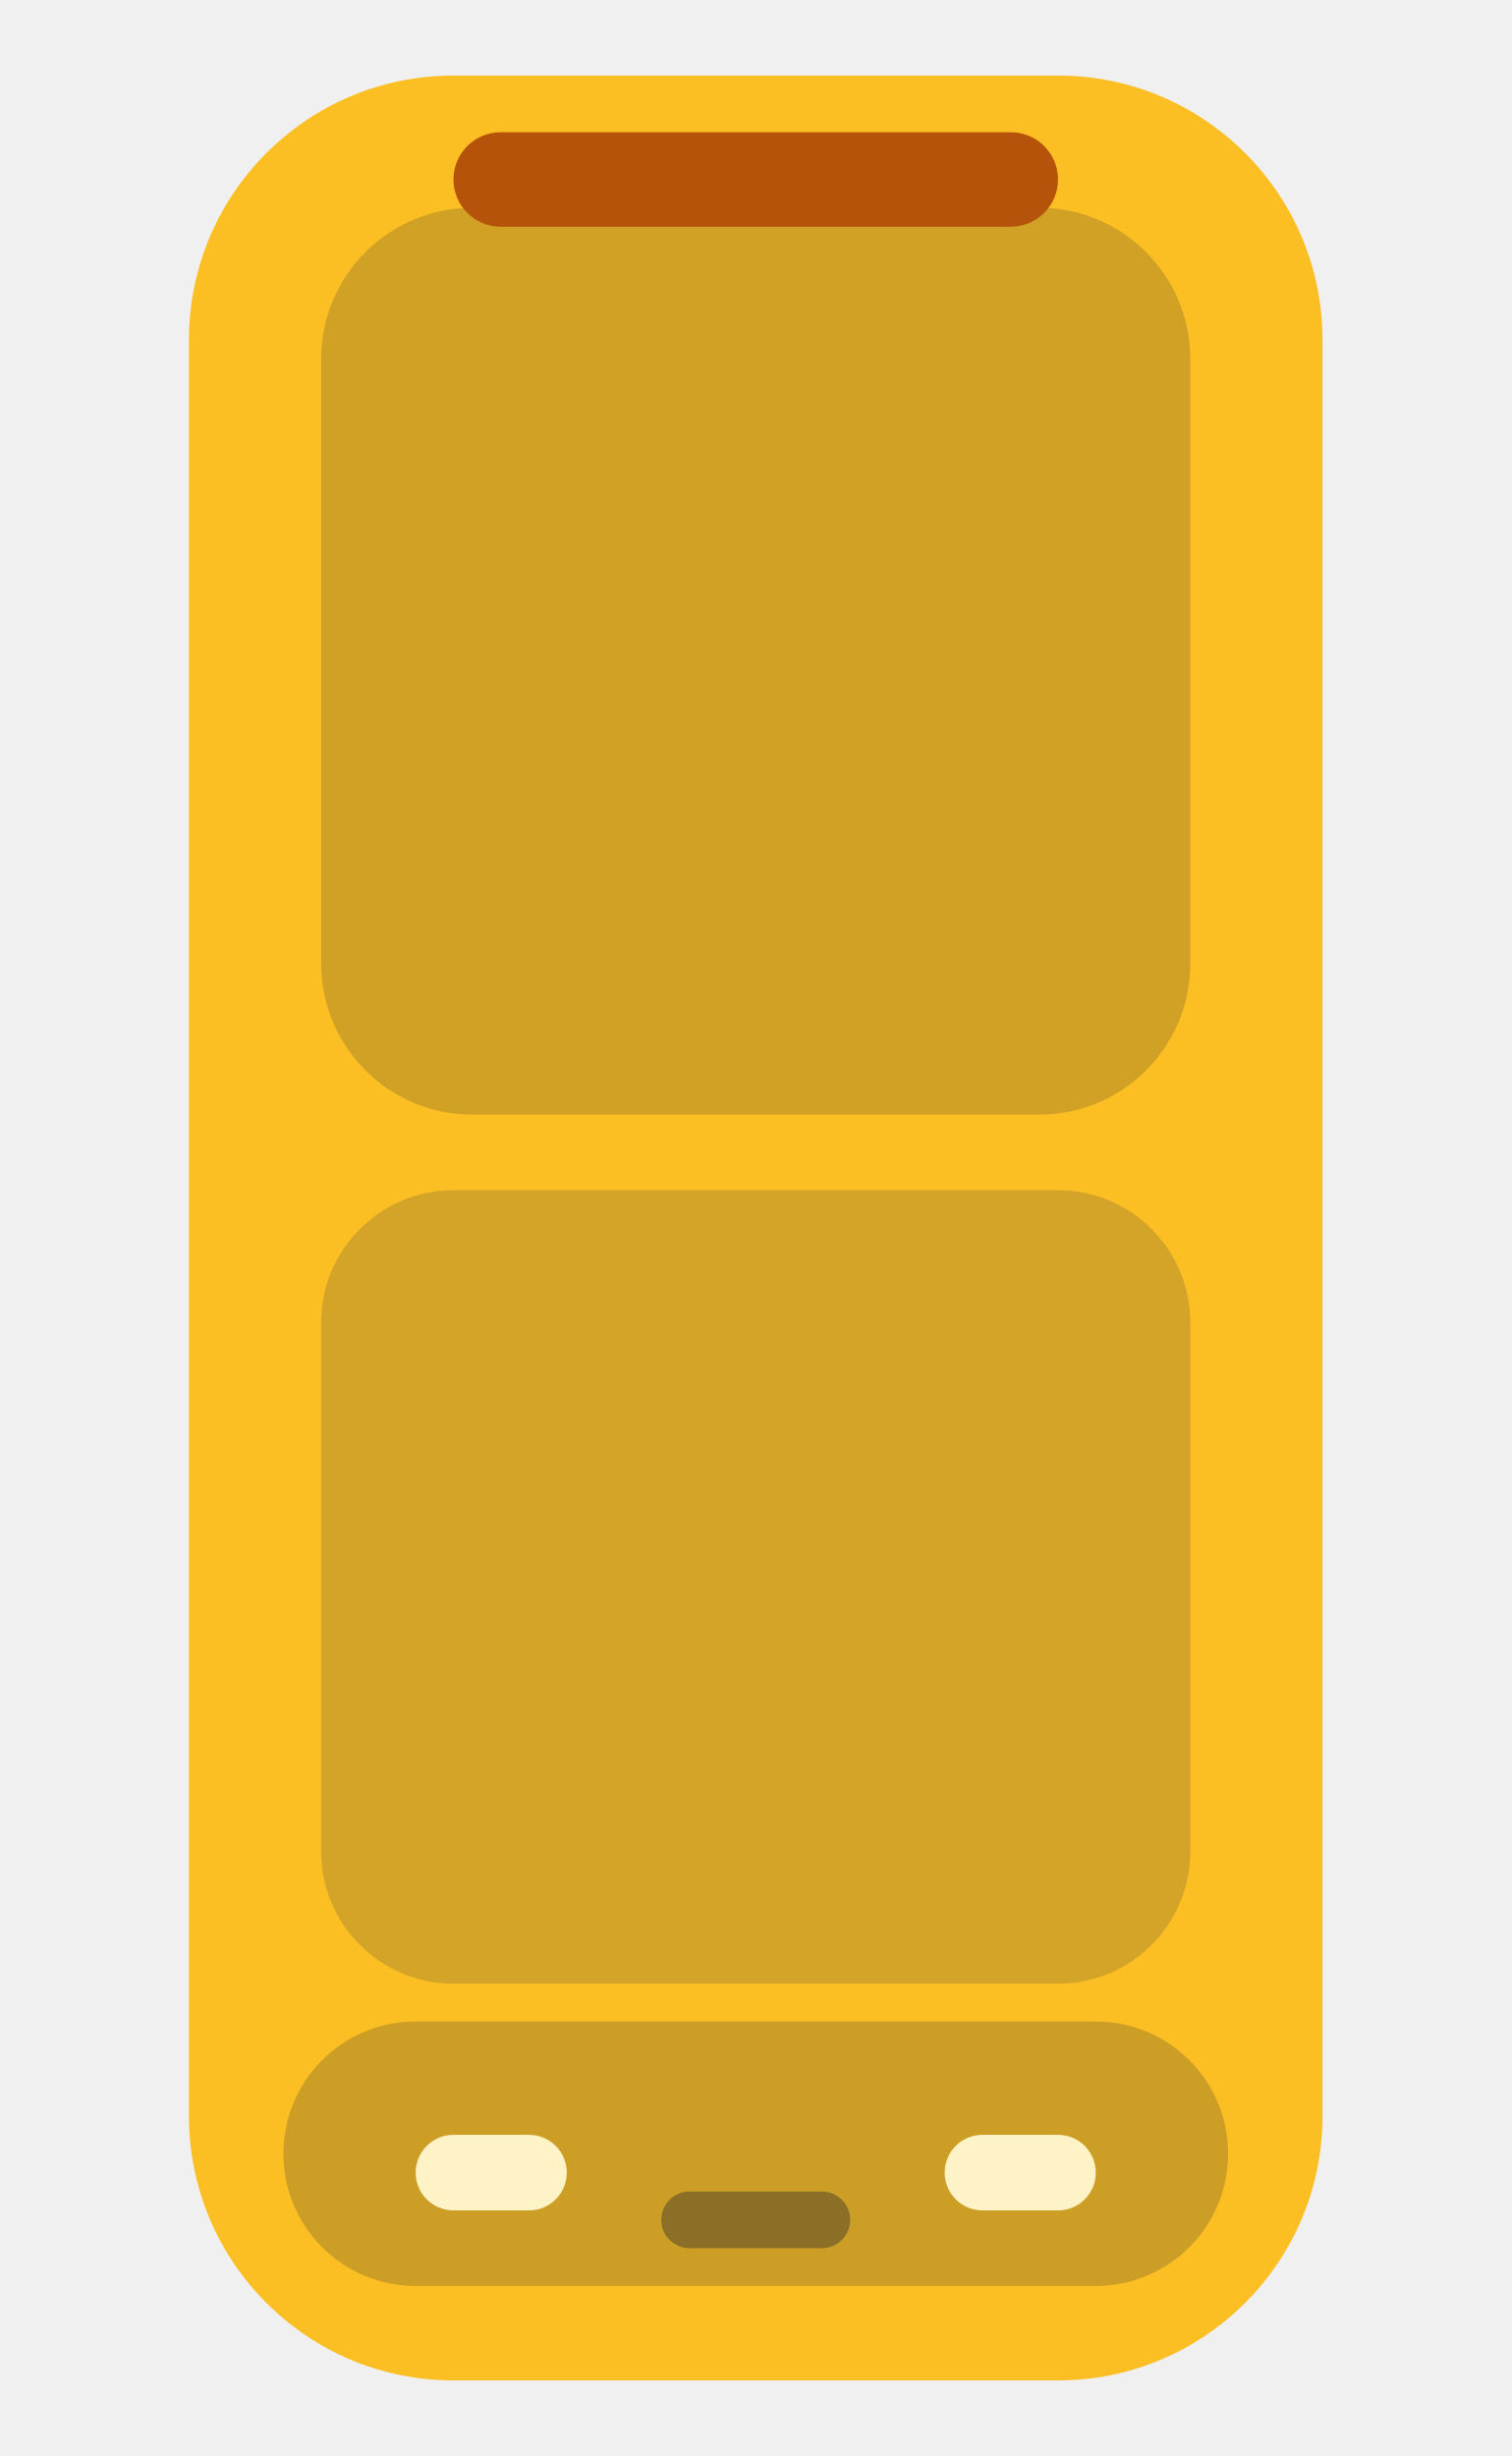
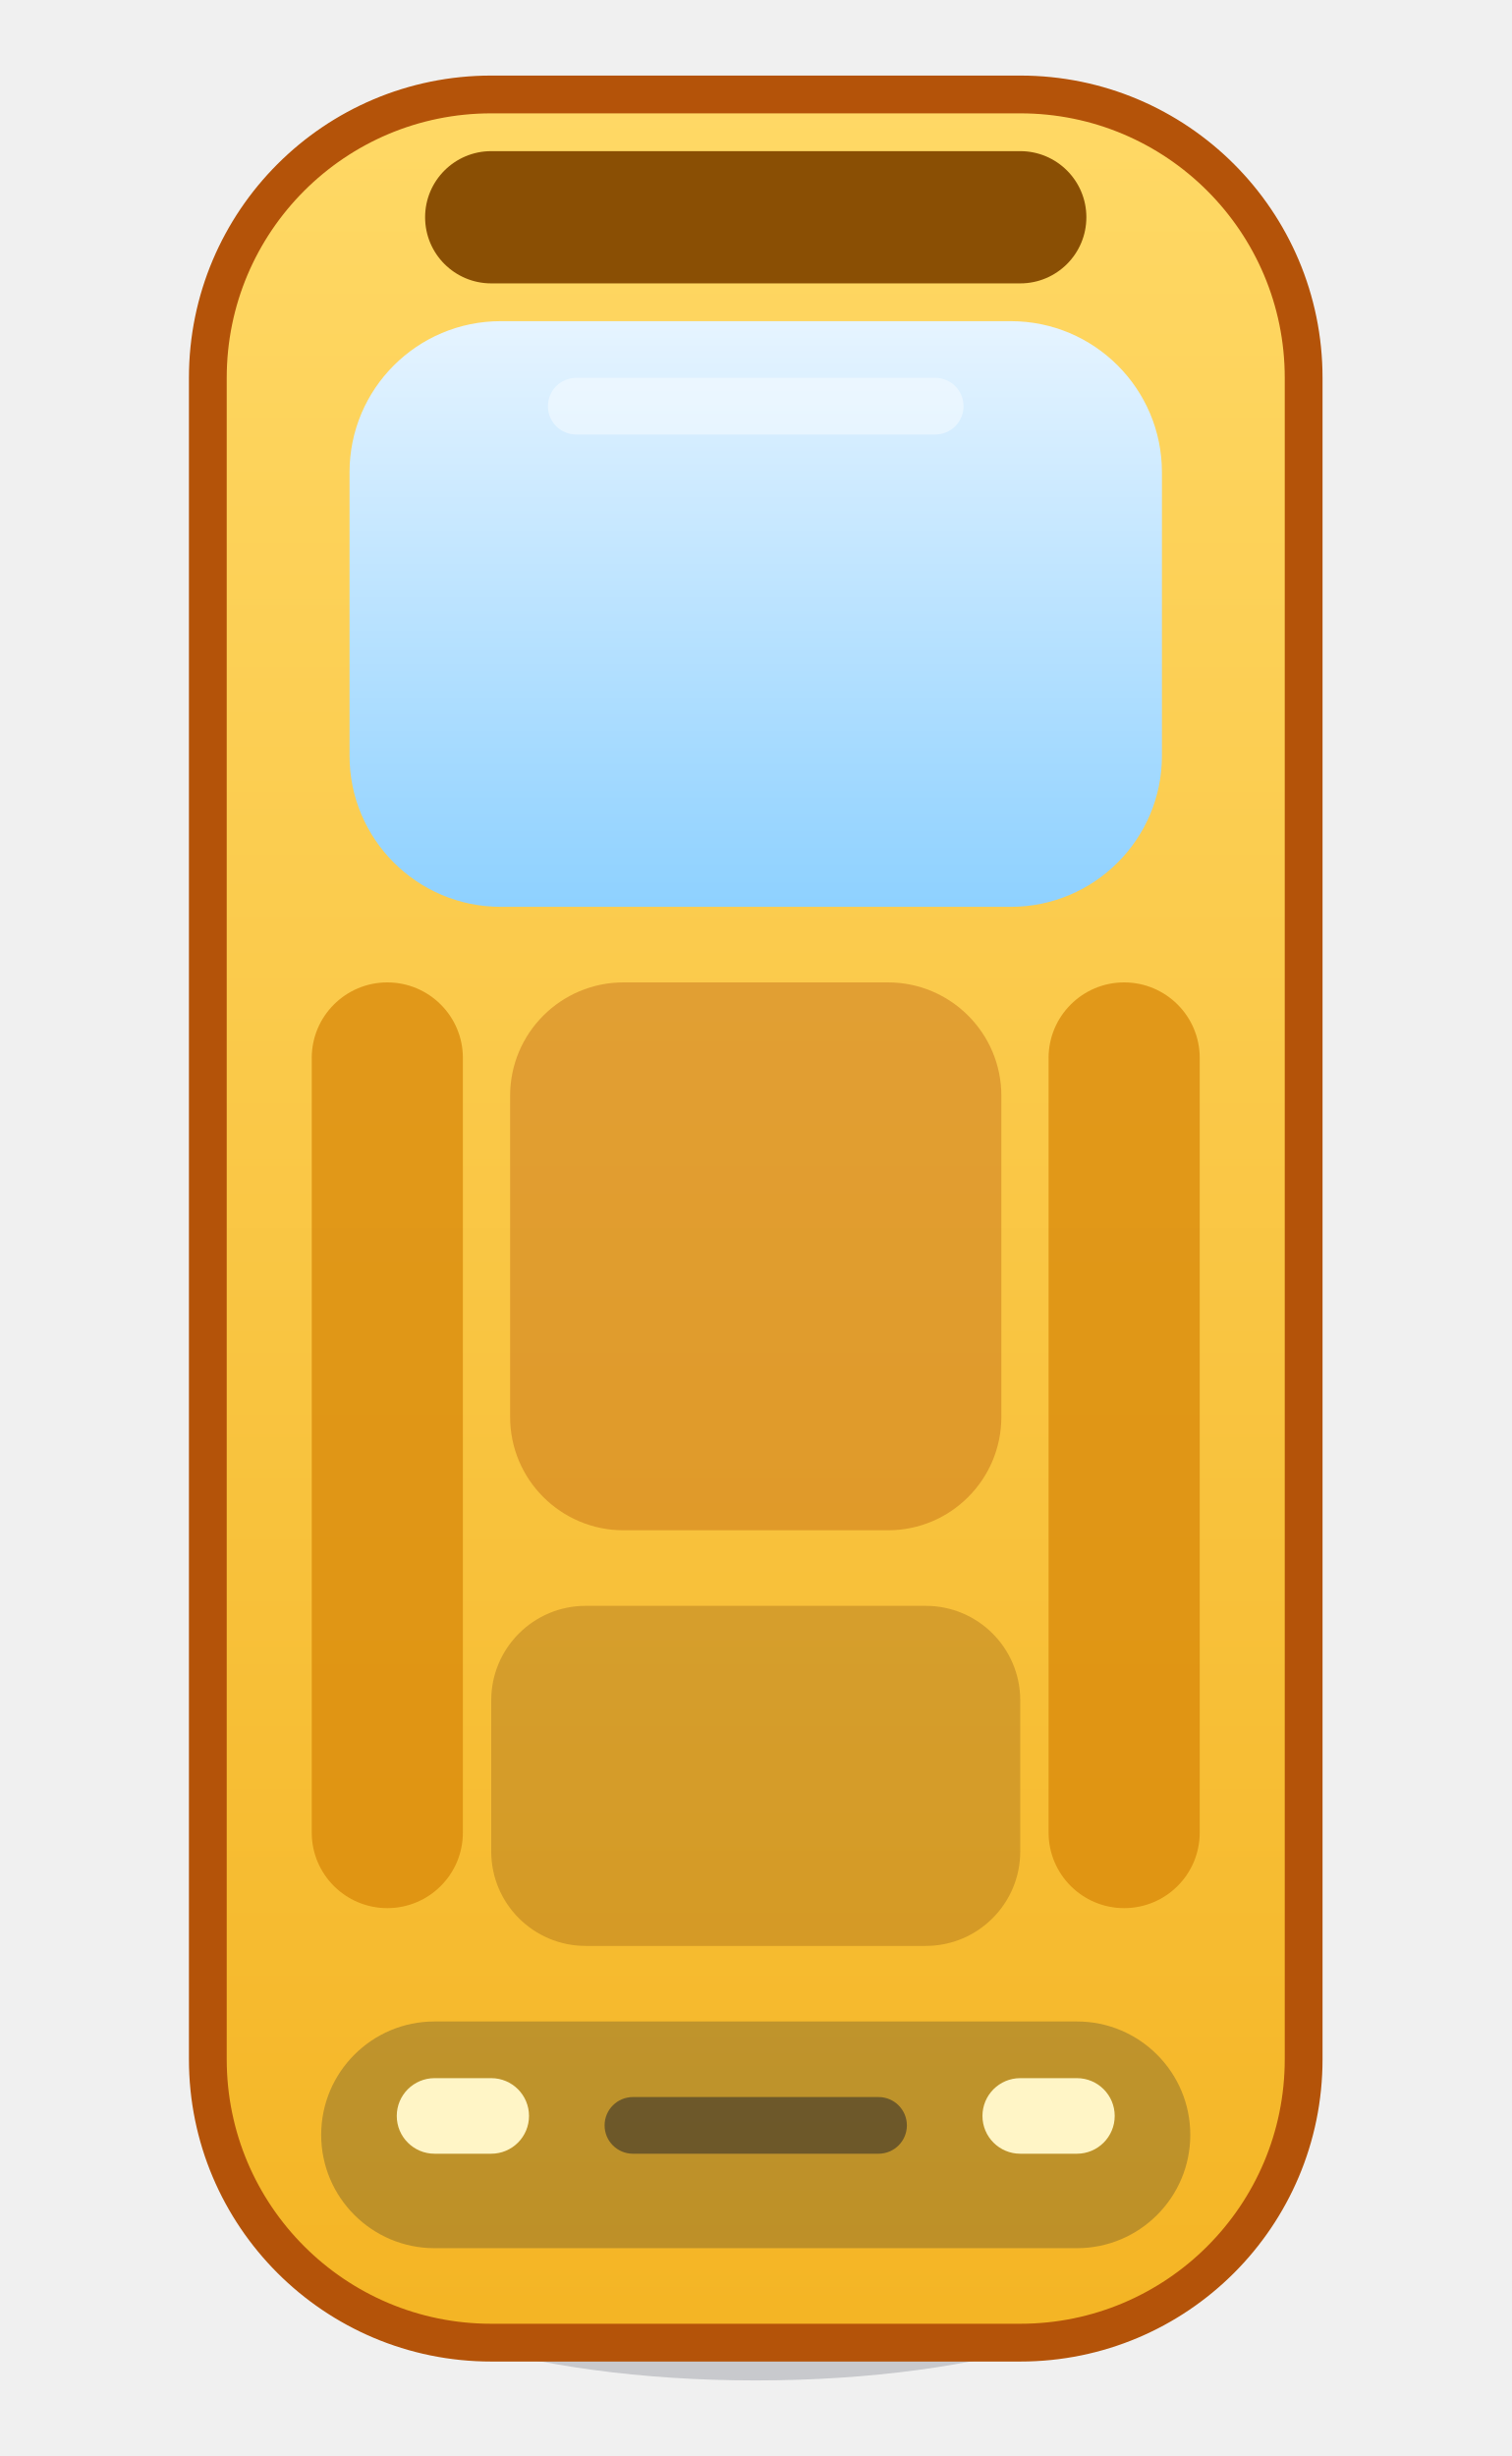
<svg xmlns="http://www.w3.org/2000/svg" width="160" height="260" viewBox="0 0 160 260">
-   <rect x="20" y="8" width="120" height="244" rx="28" fill="#fbbf24" />
-   <rect x="34" y="22" width="92" height="96" rx="16" fill="#0f172a" opacity="0.18" />
-   <rect x="34" y="126" width="92" height="84" rx="14" fill="#1f2937" opacity="0.18" />
-   <rect x="30" y="214" width="100" height="28" rx="14" fill="#0f172a" opacity="0.2" />
-   <rect x="48" y="14" width="64" height="10" rx="5" fill="#b45309" />
-   <rect x="44" y="226" width="16" height="8" rx="4" fill="#fef3c7" />
-   <rect x="100" y="226" width="16" height="8" rx="4" fill="#fef3c7" />
-   <rect x="70" y="232" width="20" height="6" rx="3" fill="#111827" opacity="0.35" />
+   <defs>
+     <linearGradient id="laniBody" x1="80" y1="8" x2="80" y2="252" gradientUnits="userSpaceOnUse">
+       <stop offset="0" stop-color="#ffd966" />
+       <stop offset="1" stop-color="#f4b423" />
+     </linearGradient>
+     <linearGradient id="laniGlass" x1="80" y1="34" x2="80" y2="96" gradientUnits="userSpaceOnUse">
+       <stop offset="0" stop-color="#e6f4ff" />
+       <stop offset="1" stop-color="#8ed1ff" />
+     </linearGradient>
+   </defs>
+   <ellipse cx="80" cy="238" rx="44" ry="14" fill="#0f172a" opacity="0.18" />
+   <rect x="22" y="10" width="116" height="238" rx="30" fill="url(#laniBody)" stroke="#b45309" stroke-width="4" />
+   <rect x="45" y="16" width="70" height="14" rx="7" fill="#8a4f04" />
+   <rect x="37" y="34" width="86" height="62" rx="16" fill="url(#laniGlass)" />
+   <rect x="33" y="104" width="16" height="98" rx="8" fill="#d88708" opacity="0.74" />
+   <rect x="111" y="104" width="16" height="98" rx="8" fill="#d88708" opacity="0.74" />
+   <rect x="54" y="104" width="52" height="58" rx="12" fill="#b45309" opacity="0.36" />
+   <rect x="52" y="170" width="56" height="36" rx="10" fill="#854d0e" opacity="0.3" />
+   <rect x="34" y="214" width="92" height="24" rx="12" fill="#0f172a" opacity="0.24" />
+   <rect x="64" y="222" width="32" height="6" rx="3" fill="#0b1228" opacity="0.45" />
+   <rect x="42" y="220" width="14" height="8" rx="4" fill="#fff5c6" />
+   <rect x="104" y="220" width="14" height="8" rx="4" fill="#fff5c6" />
+   <rect x="58" y="40" width="44" height="6" rx="3" fill="#ffffff" opacity="0.42" />
</svg>
